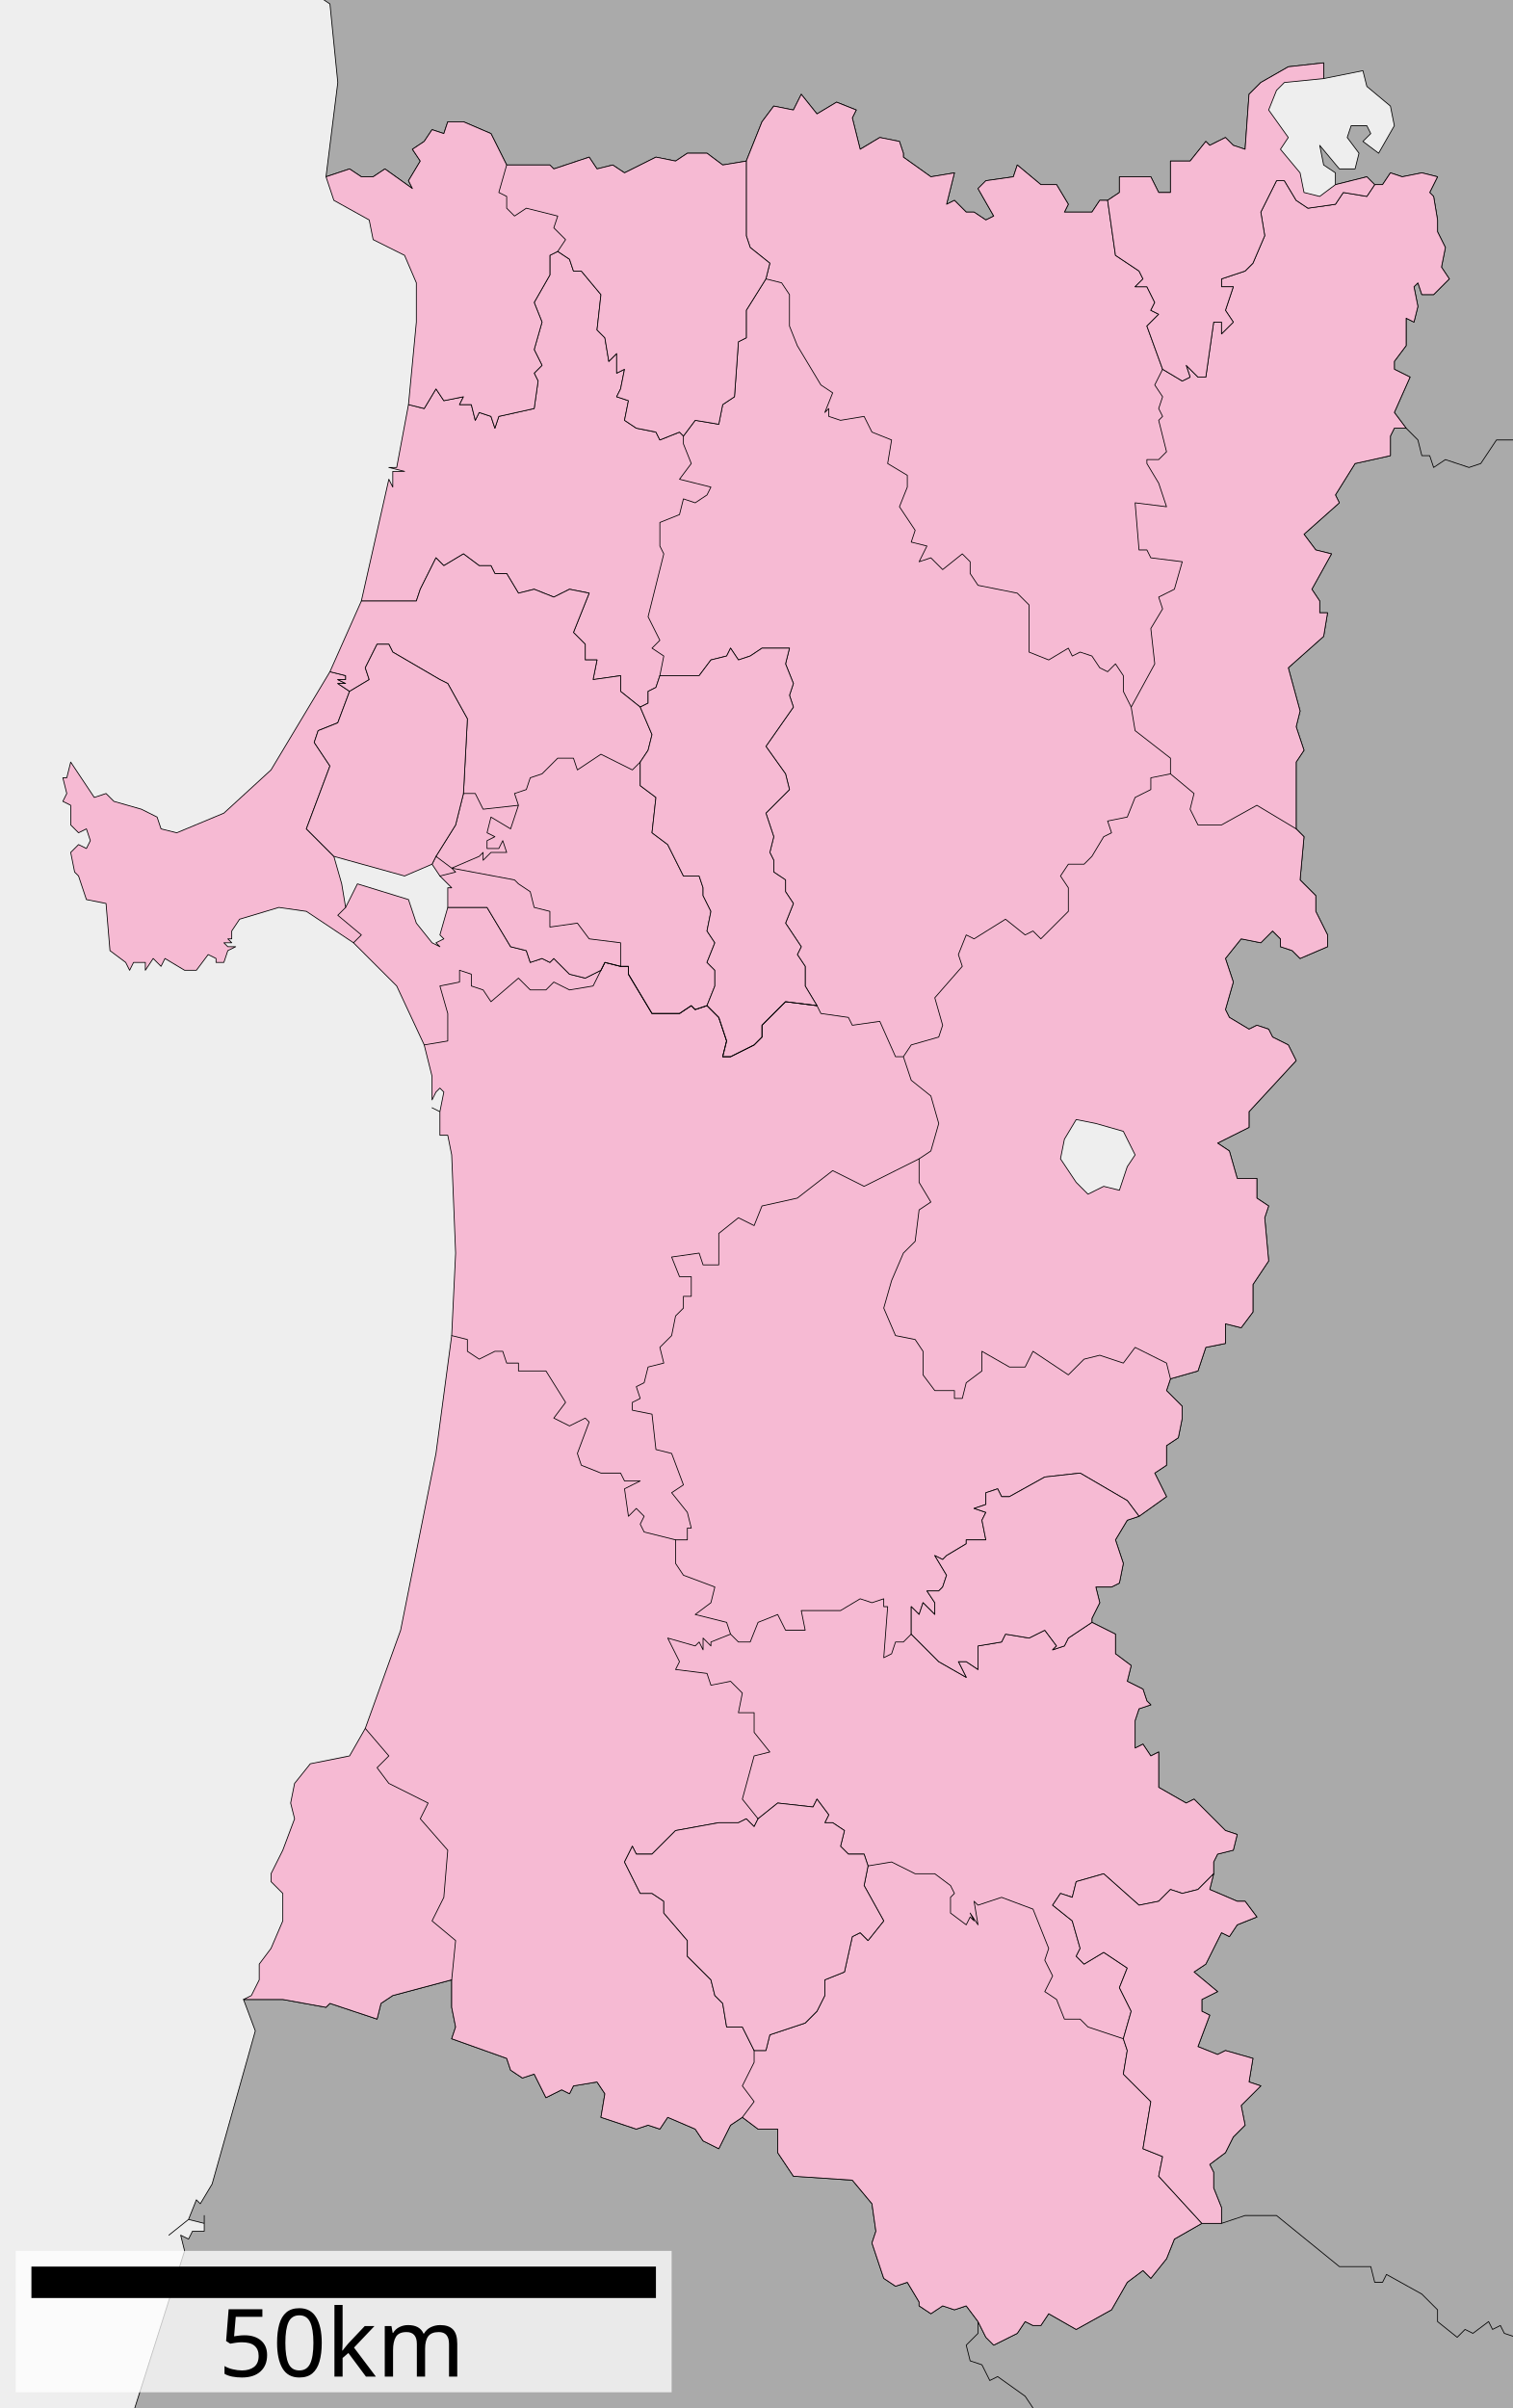
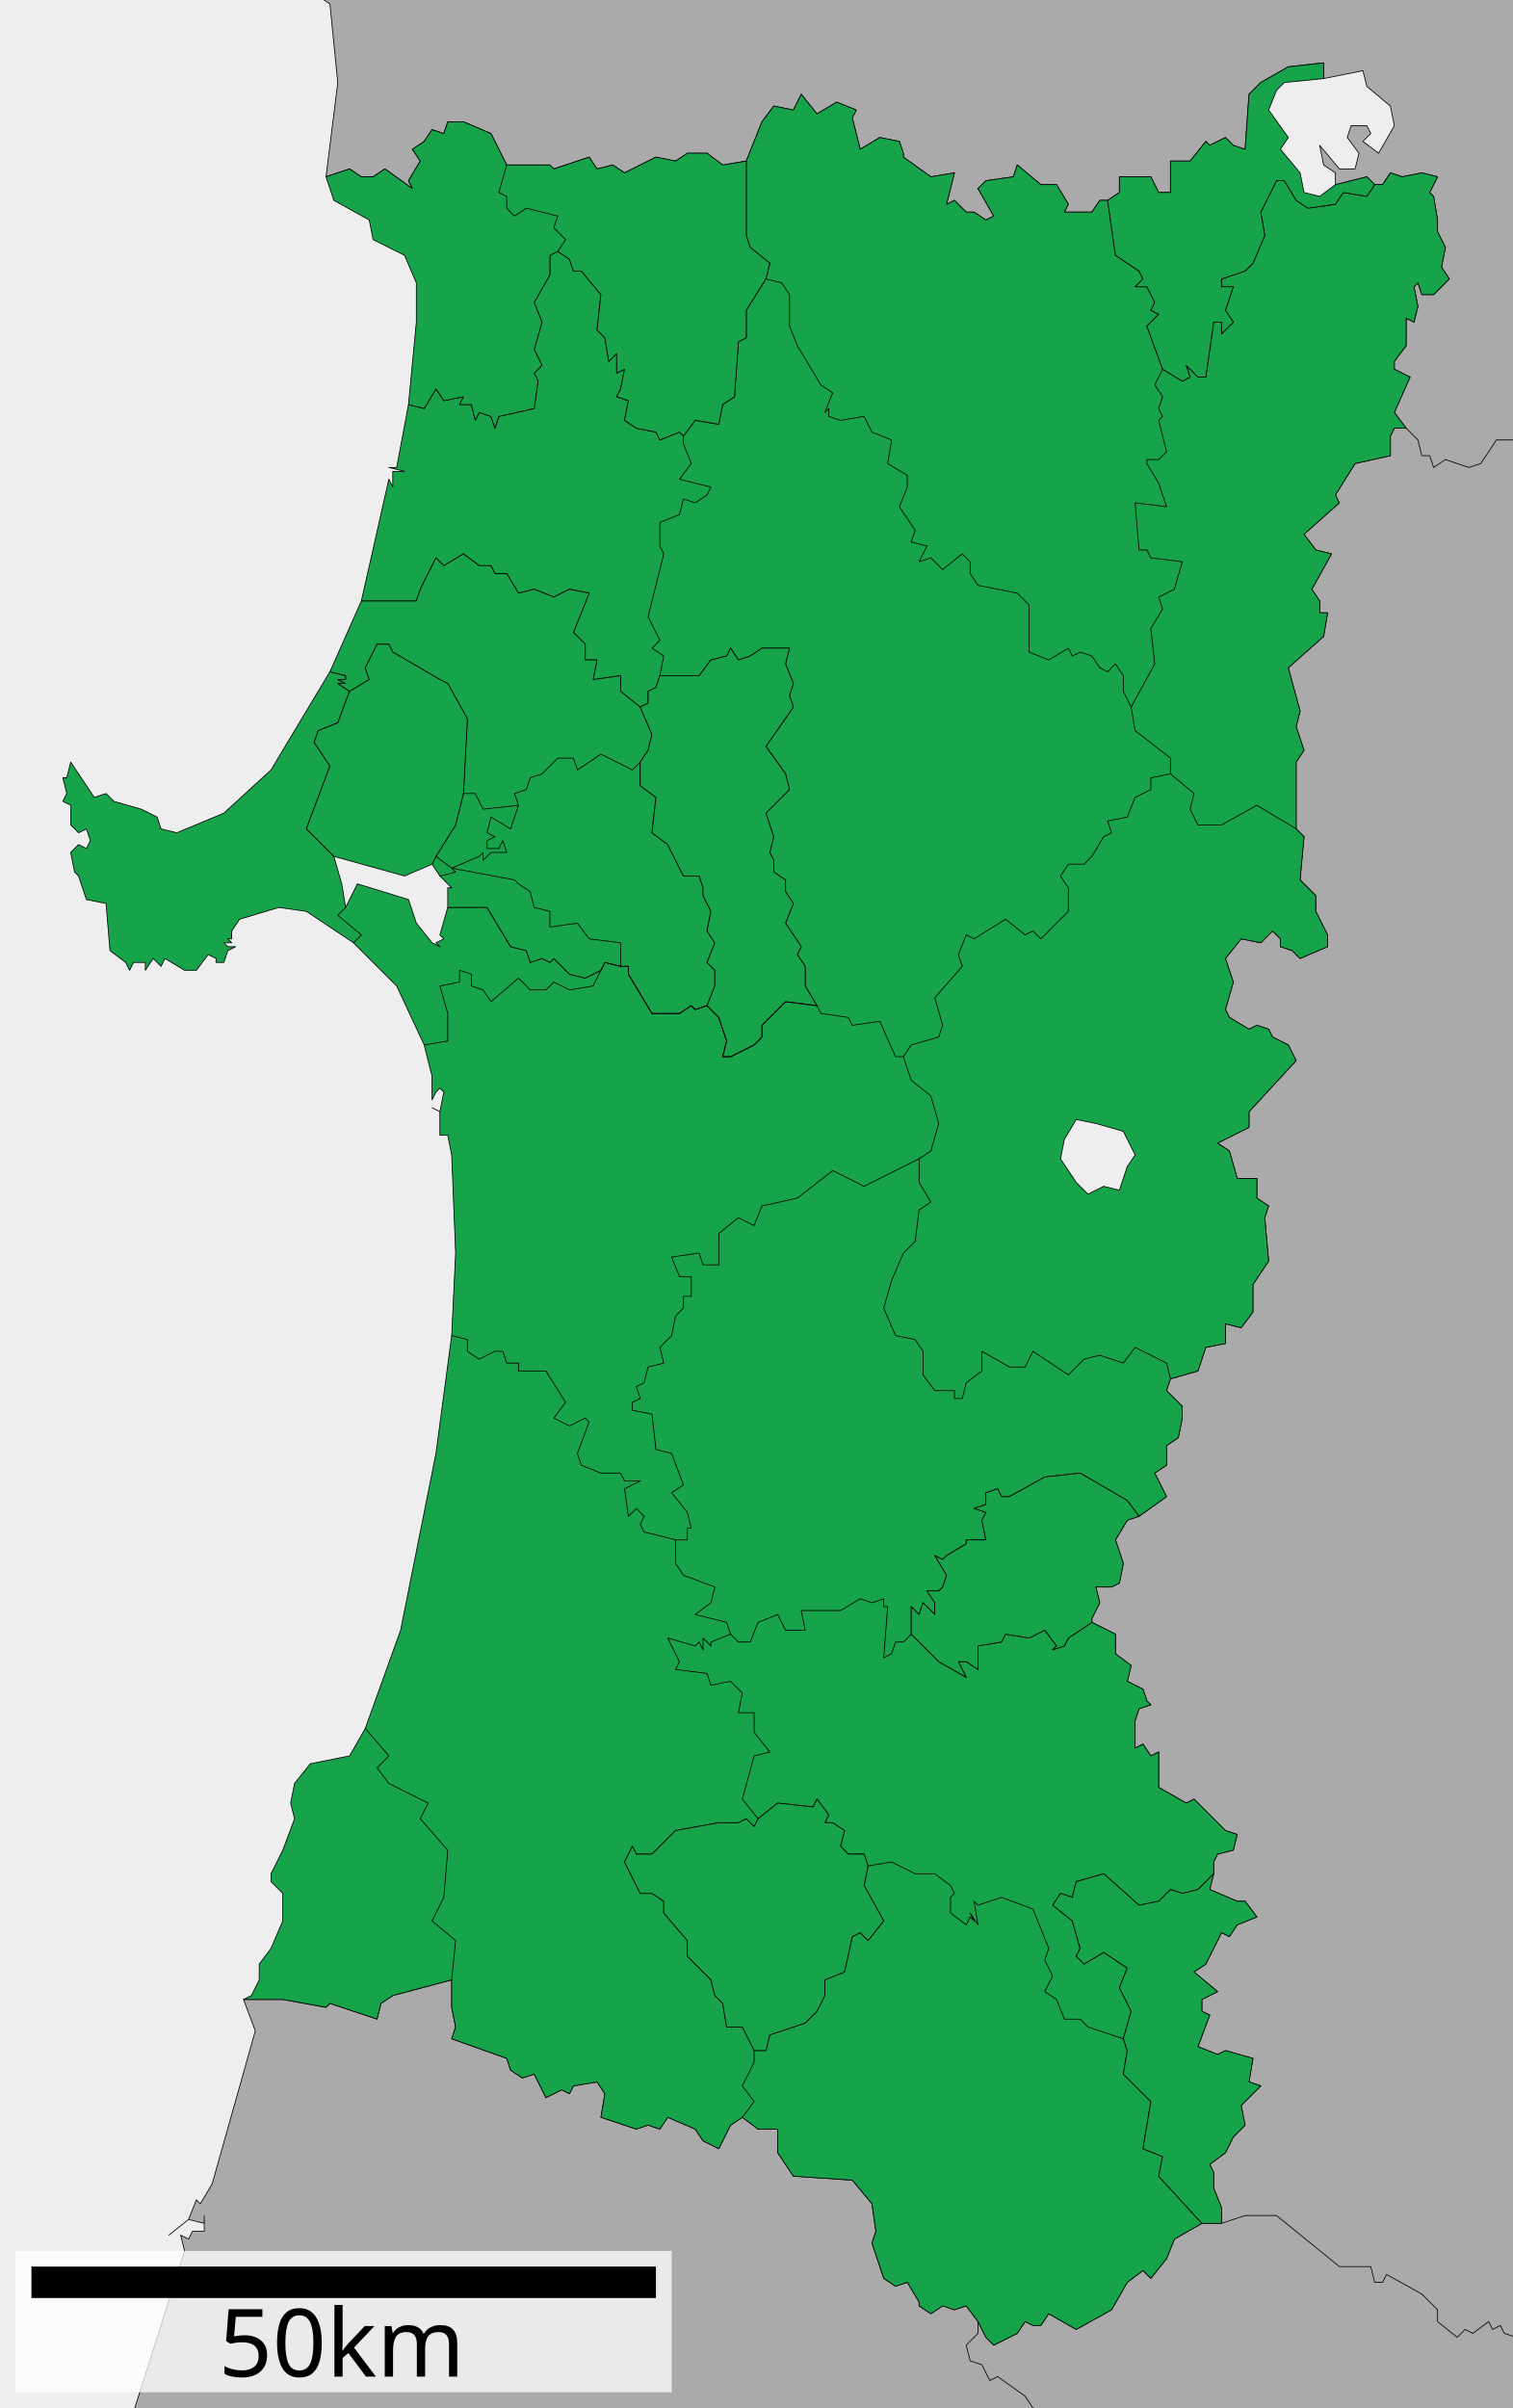
<svg xmlns="http://www.w3.org/2000/svg" id="svg30" version="1.1" height="613" width="385">
  <defs id="defs34" />
  <rect id="rect6" height="613" width="385" y="0" x="0" fill="#eeeeee" />
  <path fill="#aaaaaa" d="m 81,-1 3,2 2,20 -3,24 6,-2 3,2 h 3 l 3,-2 7,5 -1,-2 3,-5 -2,-3 3,-2 2,-3 3,1 1,-3 h 4 l 7,3 4,8 h 11 l 1,1 9,-3 2,3 4,-1 3,2 8,-4 5,1 3,-2 h 5 l 4,3 6,-1 4,-10 3,-4 5,1 2,-4 4,5 5,-3 5,2 -1,2 2,8 5,-3 5,1 1,3 v 1 l 7,5 6,-1 -2,8 2,-1 3,3 h 2 l 3,2 2,-1 -4,-7 2,-2 7,-1 1,-3 6,5 h 4 l 3,5 -1,2 h 7 l 2,-3 h 2 l 3,-2 v -4 h 3 5 l 2,4 h 3 v -8 h 5 l 4,-5 1,1 4,-2 2,2 3,1 1,-14 3,-3 7,-4 9,-1 v 4 l 10,-2 1,4 6,5 1,5 -4,7 -4,-3 2,-2 -1,-2 h -4 l -1,3 3,4 -1,4 h -4 l -5,-6 1,5 3,2 v 3 l 8,-2 2,2 h 2 l 2,-3 3,1 5,-1 4,1 -2,4 1,1 1,6 v 3 l 2,4 -1,5 2,3 -4,4 h -3 l -1,-3 -1,1 1,5 -1,4 -2,-1 v 7 l -3,4 v 2 l 4,2 -4,9 3,4 3,3 1,4 h 2 l 1,3 3,-2 6,2 3,-1 4,-6 h 5 V -1 Z m 305,113 h -5 l -4,6 -3,1 -6,-2 -3,2 -1,-3 h -2 l -1,-4 -3,-3 h -3 l -1,2 v 5 l -9,2 -5,8 1,2 -9,8 3,4 4,1 -5,9 2,3 v 3 h 2 l -1,6 -9,8 3,11 -1,4 2,6 -2,3 v 17 l 2,2 -1,11 4,4 v 4 l 3,6 v 3 l -7,3 -2,-2 -3,-1 v -2 l -2,-2 -3,3 -5,-1 -4,5 2,6 -2,7 1,2 5,3 2,-1 3,1 1,2 4,2 2,4 -12,13 v 4 l -8,4 3,2 2,7 h 5 v 5 l 3,2 -1,3 1,11 -4,6 v 7 l -3,4 -4,-1 v 5 l -5,1 -2,6 -7,2 -1,3 4,4 v 3 l -1,5 -3,2 v 5 l -3,2 3,6 -7,5 -3,1 -3,5 2,6 -1,5 -2,1 h -4 l 1,4 -2,4 v 1 l 6,3 v 5 l 4,3 -1,4 4,2 1,3 1,1 -3,1 -1,3 v 7 l 2,-1 2,3 2,-1 v 9 l 7,4 2,-1 8,8 3,1 -1,4 -4,1 -1,2 v 3 l -1,4 7,3 h 2 l 3,4 -5,2 -2,3 -2,-1 -4,8 -3,2 6,5 -4,2 v 3 l 2,1 -3,8 5,2 2,-1 7,2 -1,6 3,1 -5,5 1,5 -3,3 -2,4 -4,3 1,2 v 4 l 2,5 v 4 l 6,-2 h 8 l 16,13 h 8 l 1,4 h 2 l 1,-2 9,5 4,4 v 3 l 5,4 2,-2 2,1 4,-3 1,2 2,-1 1,2 3,1 v -1 z m 0,482 v 1 l -3,-1 -1,-2 -2,1 -1,-2 -4,3 -2,-1 -2,2 -5,-4 v -3 l -4,-4 -9,-5 -1,2 h -2 l -1,-4 h -8 l -16,-13 h -8 l -6,2 h -5 l -7,4 -2,5 -4,5 -2,-2 -4,3 -4,7 -9,5 -7,-4 -2,3 h -2 l -2,-1 -2,3 -6,3 -2,-2 -2,-4 v 3 l -3,3 1,4 3,1 2,4 2,-1 7,5 2,3 v 1 h 123 z m -123,20 v -1 l -2,-3 -7,-5 -2,1 -2,-4 -3,-1 -1,-4 3,-3 v -3 l -3,-4 -3,1 -3,-1 -3,2 -3,-2 v -1 l -3,-5 -3,1 -3,-2 -3,-9 1,-3 -1,-7 -5,-6 -15,-1 -4,-6 v -6 h -5 l -4,-3 -3,2 -3,6 -4,-2 -2,-3 -7,-3 -2,3 -3,-1 -3,1 -9,-3 1,-6 -2,-3 -6,1 -1,2 -2,-1 -4,2 -3,-6 -3,1 -3,-2 -1,-3 -14,-5 1,-3 -1,-5 v -7 l -15,4 -3,2 -1,4 -12,-4 -1,1 -11,-2 H 62 l 3,8 -11,39 -3,5 -1,-1 -2,5 4,1 v -2 4 h -3 l -1,2 -2,-1 1,4 -13,41 z m -213,-54 -2,5 -5,4 5,-4 z" id="path8" style="stroke:#000000;stroke-width:0.2;stroke-linejoin:round" />
-   <path fill="#f6bad3" d="m 90,240 11,11 7,15 2,8 v 6 l 1,-2 1,-1 1,1 -1,5 -2,-1 2,1 v 6 h 2 l 1,5 1,25 -1,21 -4,30 -9,45 -9,25 -4,7 -10,2 -4,5 -1,5 1,4 -3,8 -3,6 v 2 l 3,3 v 7 l -3,7 -3,4 v 4 l -2,4 -2,1 h 10 l 11,2 1,-1 12,4 1,-4 3,-2 15,-4 v 7 l 1,5 -1,3 14,5 1,3 3,2 3,-1 3,6 4,-2 2,1 1,-2 6,-1 2,3 -1,6 9,3 3,-1 3,1 2,-3 7,3 2,3 4,2 3,-6 3,-2 4,3 h 5 v 6 l 4,6 15,1 5,6 1,7 -1,3 3,9 3,2 3,-1 3,5 v 1 l 3,2 3,-2 3,1 3,-1 3,4 2,4 2,2 6,-3 2,-3 2,1 h 2 l 2,-3 7,4 9,-5 4,-7 4,-3 2,2 4,-5 2,-5 7,-4 -11,-12 1,-5 -5,-2 2,-12 -7,-7 1,-6 -1,-3 2,-7 -3,-6 2,-5 -6,-4 -5,3 -2,-2 1,-2 -2,-7 -5,-4 2,-3 3,1 1,-4 7,-2 9,8 5,-1 3,-3 3,1 4,-1 4,-4 v -3 l 1,-2 4,-1 1,-4 -3,-1 -8,-8 -2,1 -7,-4 v -9 l -2,1 -2,-3 -2,1 v -7 l 1,-3 3,-1 -1,-1 -1,-3 -4,-2 1,-4 -4,-3 v -5 l -6,-3 -6,4 -1,2 -3,1 1,-1 -3,-4 -4,2 -6,-1 -1,2 -6,1 v 6 l -3,-2 h -2 l 2,4 -7,-4 -7,-7 v -7 l 2,2 1,-3 3,3 v -3 l -2,-3 h 3 l 1,-1 1,-3 -3,-5 2,1 1,-1 5,-3 v -1 h 5 l -1,-5 1,-2 -3,-1 3,-1 v -3 l 3,-1 1,2 h 2 l 9,-5 9,-1 12,7 3,4 7,-5 -3,-6 3,-2 v -5 l 3,-2 1,-5 v -3 l -4,-4 1,-3 7,-2 2,-6 5,-1 v -5 l 4,1 3,-4 v -7 l 4,-6 -1,-11 1,-3 -3,-2 v -5 h -5 l -2,-7 -3,-2 8,-4 v -4 l 12,-13 -2,-4 -4,-2 -1,-2 -3,-1 -2,1 -5,-3 -1,-2 2,-7 -2,-6 4,-5 5,1 3,-3 2,2 v 2 l 3,1 2,2 7,-3 v -3 l -3,-6 v -4 l -4,-4 1,-11 -2,-2 v -17 l 2,-3 -2,-6 1,-4 -3,-11 9,-8 1,-6 h -2 v -3 l -2,-3 5,-9 -4,-1 -3,-4 9,-8 -1,-2 5,-8 9,-2 v -5 l 1,-2 h 3 l -3,-4 4,-9 -4,-2 v -2 l 3,-4 v -7 l 2,1 1,-4 -1,-5 1,-1 1,3 h 3 l 4,-4 -2,-3 1,-5 -2,-4 v -3 l -1,-6 -1,-1 2,-4 -4,-1 -5,1 -3,-1 -2,3 h -2 l -2,3 -6,-1 -2,3 -7,1 -3,-2 -3,-5 h -2 l -4,8 1,6 -3,7 -2,2 -6,2 v 2 h 3 l -2,6 2,3 -3,3 v -3 h -2 l -2,14 h -2 l -3,-3 1,3 -2,1 -5,-3 -4,-11 3,-3 -2,-1 1,-2 -2,-4 h -3 l 2,-2 -1,-2 -6,-4 -2,-14 h -2 l -2,3 h -7 l 1,-2 -3,-5 h -4 l -6,-5 -1,3 -7,1 -2,2 4,7 -2,1 -3,-2 h -2 l -3,-3 -2,1 2,-8 -6,1 -7,-5 v -1 l -1,-3 -5,-1 -5,3 -2,-8 1,-2 -5,-2 -5,3 -4,-5 -2,4 -5,-1 -3,4 -4,10 v 19 l 1,3 5,4 -1,4 -5,8 v 7 l -2,1 -1,14 -3,2 -1,5 -6,-1 -3,4 -1,-1 -5,2 -1,-2 -5,-1 -3,-2 1,-5 -3,-1 1,-2 1,-5 -2,1 v -5 l -2,2 -1,-6 -2,-2 1,-9 -5,-6 h -2 l -1,-3 -3,-2 -2,1 v 5 l -4,7 2,5 -2,7 2,4 -2,2 1,2 -1,7 -9,2 -1,3 -1,-3 -3,-1 -1,2 -1,-4 h -3 l 1,-2 -5,1 -2,-3 -3,5 -4,-1 -3,16 h -2 l 4,1 h -3 v 4 l -1,-2 -7,31 h 14 l 1,-3 4,-8 2,2 5,-3 4,3 h 3 l 1,2 h 3 l 3,5 4,-1 5,2 4,-2 5,1 -4,10 3,3 v 4 h 3 l -1,5 7,-1 v 4 l 5,4 2,-1 v -3 l 2,-1 1,-3 h 10 l 3,-4 4,-1 1,-2 2,3 3,-1 3,-2 h 7 l -1,4 2,5 -1,3 1,3 -7,10 5,7 1,4 -6,6 2,6 -1,4 1,2 v 3 l 3,2 v 3 l 2,3 -2,5 4,6 -1,2 2,3 v 5 l 3,5 -8,-1 -6,6 v 3 l -2,2 -6,3 h -2 l 1,-4 -2,-6 -3,-3 -3,1 -1,-1 -3,2 h -7 l -6,-10 v -2 h -2 l -4,-1 -1,2 -4,2 -4,-1 -4,-4 -1,1 -2,-1 -3,1 -1,-3 -4,-1 -6,-10 h -10 l -2,7 1,1 -2,1 1,1 -2,-1 -4,-5 -2,-6 -13,-4 -3,6 -1,-6 -2,-7 -7,-7 6,-16 -4,-6 1,-3 5,-2 3,-8 -3,-2 h 2 l -2,-1 h 2 v -1 l -4,-1 -15,25 -12,11 -12,5 -4,-1 -1,-3 -4,-2 -7,-2 -2,-2 -3,1 -6,-9 -1,4 h -1 l 1,4 -1,2 2,1 v 5 l 2,2 2,-1 1,3 -1,2 -2,-1 -2,2 1,5 1,1 2,6 5,1 1,12 4,3 1,2 1,-2 h 3 v 2 l 2,-3 2,2 1,-2 5,3 h 3 l 3,-4 2,1 v 1 h 2 l 1,-3 2,-1 h -2 l -1,-1 h 2 l -1,-1 h 1 v -2 l 2,-3 10,-3 7,1 z m 102,282 -3,-6 h -4 l -1,-6 -2,-2 -1,-4 -6,-6 v -4 l -6,-7 v -3 l -3,-2 h -3 l -4,-8 2,-4 1,2 h 4 l 6,-6 11,-2 h 5 l 2,-1 2,2 1,-2 5,-4 9,1 1,-2 3,4 -1,2 h 2 l 3,2 -1,4 2,2 h 4 l 1,3 -1,5 5,9 -4,5 -2,-2 -2,1 -2,9 -5,2 v 4 l -2,4 -3,3 -9,3 -1,4 z m 82,-221 -4,-6 1,-5 3,-5 5,1 7,2 3,6 -2,3 -2,6 -4,-1 -4,2 z" id="path10" style="stroke:#000000;stroke-width:0.2;stroke-linejoin:round" />
-   <path fill="#f6bad3" d="m 106,82 -2,21 4,1 3,-5 2,3 5,-1 -1,2 h 3 l 1,4 1,-2 3,1 1,3 1,-3 9,-2 1,-7 -1,-2 2,-2 -2,-4 2,-7 -2,-5 4,-7 v -5 l 2,-1 3,2 1,3 h 2 l 5,6 -1,9 2,2 1,6 2,-2 v 5 l 2,-1 -1,5 -1,2 3,1 -1,5 3,2 5,1 1,2 5,-2 1,1 3,-4 6,1 1,-5 3,-2 1,-14 2,-1 v -7 l 5,-8 1,-4 -5,-4 -1,-3 V 41 l -6,1 -4,-3 h -5 l -3,2 -5,-1 -8,4 -3,-2 -4,1 -2,-3 -9,3 -1,-1 h -11 l -4,-8 -7,-3 h -4 l -1,3 -3,-1 -2,3 -3,2 2,3 -3,5 1,2 -7,-5 -3,2 h -3 l -3,-2 -6,2 2,6 9,5 1,5 8,4 3,7 z m 6,141 3,3 h -1 v 5 h 10 l 6,10 4,1 1,3 3,-1 2,1 1,-1 4,4 4,1 4,-2 1,-2 4,1 h 2 v 2 l 6,10 h 7 l 3,-2 1,1 3,-1 2,-5 v -4 l -2,-2 2,-5 -2,-3 1,-5 -2,-4 v -2 l -1,-3 h -4 l -4,-8 -4,-3 1,-9 -4,-3 v -6 l 2,-3 1,-4 -3,-7 -5,-4 v -4 l -7,1 1,-5 h -3 v -4 l -3,-3 4,-10 -5,-1 -4,2 -5,-2 -4,1 -3,-5 h -3 l -1,-2 h -3 l -4,-3 -5,3 -2,-2 -4,8 -1,3 H 92 l -8,18 4,1 v 1 h -2 l 2,1 h -2 l 3,2 5,-3 -1,-3 3,-6 h 3 l 1,2 12,7 2,1 5,9 -1,19 -2,8 -5,8 -1,2 z m 167,181 h 4 l 2,-1 1,-5 -2,-6 3,-5 3,-1 -3,-4 -12,-7 -9,1 -9,5 h -2 l -1,-2 -3,1 v 3 l -3,1 3,1 -1,2 1,5 h -5 v 1 l -5,3 -1,1 -2,-1 3,5 -1,3 -1,1 h -3 l 2,3 v 3 l -3,-3 -1,3 -2,-2 v 7 l 7,7 7,4 -2,-4 h 2 l 3,2 v -6 l 6,-1 1,-2 6,1 4,-2 3,4 -1,1 3,-1 1,-2 6,-4 v -1 l 2,-4 z m 3,-353 2,14 6,4 1,2 -2,2 h 3 l 2,4 -1,2 2,1 -3,3 4,11 5,3 2,-1 -1,-3 3,3 h 2 l 2,-14 h 2 v 3 l 3,-3 -2,-3 2,-6 h -3 v -2 l 6,-2 2,-2 3,-7 -1,-6 4,-8 h 2 l 3,5 3,2 7,-1 2,-3 6,1 2,-3 -2,-2 -8,2 -4,3 -4,-1 -1,-5 -5,-6 2,-3 -5,-7 2,-5 2,-2 10,-1 v -4 l -9,1 -7,4 -3,3 -1,14 -3,-1 -2,-2 -4,2 -1,-1 -4,5 h -5 v 8 h -3 l -2,-4 h -5 -3 v 4 z m -70,413 h -2 l 1,-2 -3,-4 -1,2 -9,-1 -5,4 -1,2 -2,-2 -2,1 h -5 l -11,2 -6,6 h -4 l -1,-2 -2,4 4,8 h 3 l 3,2 v 3 l 6,7 v 4 l 6,6 1,4 2,2 1,6 h 4 l 3,6 h 3 l 1,-4 9,-3 3,-3 2,-4 v -4 l 5,-2 2,-9 2,-1 2,2 4,-5 -5,-9 1,-5 -1,-3 h -4 l -2,-2 1,-4 z" id="path12" style="stroke:#000000;stroke-width:0.2;stroke-linejoin:round" />
-   <path fill="#f6bad3" d="m 309,477 -4,4 -4,1 -3,-1 -3,3 -5,1 -9,-8 -7,2 -1,4 -3,-1 -2,3 5,4 2,7 -1,2 2,2 5,-3 6,4 -2,5 3,6 -2,7 1,3 -1,6 7,7 -2,12 5,2 -1,5 11,12 h 5 v -4 l -2,-5 v -4 l -1,-2 4,-3 2,-4 3,-3 -1,-5 5,-5 -3,-1 1,-6 -7,-2 -2,1 -5,-2 3,-8 -2,-1 v -3 l 4,-2 -6,-5 3,-2 4,-8 2,1 2,-3 5,-2 -3,-4 h -2 l -7,-3 z m -198,-259 5,-8 2,-8 1,-19 -5,-9 -2,-1 -12,-7 -1,-2 h -3 l -3,6 1,3 -5,3 -3,8 -5,2 -1,3 4,6 -6,16 7,7 18,5 7,-3 z m 91,-38 -1,-3 1,-3 -2,-5 1,-4 h -7 l -3,2 -3,1 -2,-3 -1,2 -4,1 -3,4 h -10 l -1,3 -2,1 v 3 l -2,1 3,7 -1,4 -2,3 v 6 l 4,3 -1,9 4,3 4,8 h 4 l 1,3 v 2 l 2,4 -1,5 2,3 -2,5 2,2 v 4 l -2,5 3,3 2,6 -1,4 h 2 l 6,-3 2,-2 v -3 l 6,-6 8,1 -3,-5 v -5 l -2,-3 1,-2 -4,-6 2,-5 -2,-3 v -3 l -3,-2 v -3 l -1,-2 1,-4 -2,-6 6,-6 -1,-4 -5,-7 z" id="path14" style="stroke:#000000;stroke-width:0.2;stroke-linejoin:round" />
+   <path fill="#16a34a" d="m 90,240 11,11 7,15 2,8 v 6 l 1,-2 1,-1 1,1 -1,5 -2,-1 2,1 v 6 h 2 l 1,5 1,25 -1,21 -4,30 -9,45 -9,25 -4,7 -10,2 -4,5 -1,5 1,4 -3,8 -3,6 v 2 l 3,3 v 7 l -3,7 -3,4 v 4 l -2,4 -2,1 h 10 l 11,2 1,-1 12,4 1,-4 3,-2 15,-4 v 7 l 1,5 -1,3 14,5 1,3 3,2 3,-1 3,6 4,-2 2,1 1,-2 6,-1 2,3 -1,6 9,3 3,-1 3,1 2,-3 7,3 2,3 4,2 3,-6 3,-2 4,3 h 5 v 6 l 4,6 15,1 5,6 1,7 -1,3 3,9 3,2 3,-1 3,5 v 1 l 3,2 3,-2 3,1 3,-1 3,4 2,4 2,2 6,-3 2,-3 2,1 h 2 l 2,-3 7,4 9,-5 4,-7 4,-3 2,2 4,-5 2,-5 7,-4 -11,-12 1,-5 -5,-2 2,-12 -7,-7 1,-6 -1,-3 2,-7 -3,-6 2,-5 -6,-4 -5,3 -2,-2 1,-2 -2,-7 -5,-4 2,-3 3,1 1,-4 7,-2 9,8 5,-1 3,-3 3,1 4,-1 4,-4 v -3 l 1,-2 4,-1 1,-4 -3,-1 -8,-8 -2,1 -7,-4 v -9 l -2,1 -2,-3 -2,1 v -7 l 1,-3 3,-1 -1,-1 -1,-3 -4,-2 1,-4 -4,-3 v -5 l -6,-3 -6,4 -1,2 -3,1 1,-1 -3,-4 -4,2 -6,-1 -1,2 -6,1 v 6 l -3,-2 h -2 l 2,4 -7,-4 -7,-7 v -7 l 2,2 1,-3 3,3 v -3 l -2,-3 h 3 l 1,-1 1,-3 -3,-5 2,1 1,-1 5,-3 v -1 h 5 l -1,-5 1,-2 -3,-1 3,-1 v -3 l 3,-1 1,2 h 2 l 9,-5 9,-1 12,7 3,4 7,-5 -3,-6 3,-2 v -5 l 3,-2 1,-5 v -3 l -4,-4 1,-3 7,-2 2,-6 5,-1 v -5 l 4,1 3,-4 v -7 l 4,-6 -1,-11 1,-3 -3,-2 v -5 h -5 l -2,-7 -3,-2 8,-4 v -4 l 12,-13 -2,-4 -4,-2 -1,-2 -3,-1 -2,1 -5,-3 -1,-2 2,-7 -2,-6 4,-5 5,1 3,-3 2,2 v 2 l 3,1 2,2 7,-3 v -3 l -3,-6 v -4 l -4,-4 1,-11 -2,-2 v -17 l 2,-3 -2,-6 1,-4 -3,-11 9,-8 1,-6 h -2 v -3 l -2,-3 5,-9 -4,-1 -3,-4 9,-8 -1,-2 5,-8 9,-2 v -5 l 1,-2 h 3 l -3,-4 4,-9 -4,-2 v -2 l 3,-4 v -7 l 2,1 1,-4 -1,-5 1,-1 1,3 h 3 l 4,-4 -2,-3 1,-5 -2,-4 v -3 l -1,-6 -1,-1 2,-4 -4,-1 -5,1 -3,-1 -2,3 h -2 l -2,3 -6,-1 -2,3 -7,1 -3,-2 -3,-5 h -2 l -4,8 1,6 -3,7 -2,2 -6,2 v 2 h 3 l -2,6 2,3 -3,3 v -3 h -2 l -2,14 h -2 l -3,-3 1,3 -2,1 -5,-3 -4,-11 3,-3 -2,-1 1,-2 -2,-4 h -3 l 2,-2 -1,-2 -6,-4 -2,-14 h -2 l -2,3 h -7 l 1,-2 -3,-5 h -4 l -6,-5 -1,3 -7,1 -2,2 4,7 -2,1 -3,-2 h -2 l -3,-3 -2,1 2,-8 -6,1 -7,-5 v -1 l -1,-3 -5,-1 -5,3 -2,-8 1,-2 -5,-2 -5,3 -4,-5 -2,4 -5,-1 -3,4 -4,10 v 19 l 1,3 5,4 -1,4 -5,8 v 7 l -2,1 -1,14 -3,2 -1,5 -6,-1 -3,4 -1,-1 -5,2 -1,-2 -5,-1 -3,-2 1,-5 -3,-1 1,-2 1,-5 -2,1 v -5 l -2,2 -1,-6 -2,-2 1,-9 -5,-6 h -2 l -1,-3 -3,-2 -2,1 v 5 l -4,7 2,5 -2,7 2,4 -2,2 1,2 -1,7 -9,2 -1,3 -1,-3 -3,-1 -1,2 -1,-4 h -3 l 1,-2 -5,1 -2,-3 -3,5 -4,-1 -3,16 h -2 l 4,1 h -3 v 4 l -1,-2 -7,31 h 14 l 1,-3 4,-8 2,2 5,-3 4,3 h 3 l 1,2 h 3 l 3,5 4,-1 5,2 4,-2 5,1 -4,10 3,3 v 4 h 3 l -1,5 7,-1 v 4 l 5,4 2,-1 v -3 l 2,-1 1,-3 h 10 l 3,-4 4,-1 1,-2 2,3 3,-1 3,-2 h 7 l -1,4 2,5 -1,3 1,3 -7,10 5,7 1,4 -6,6 2,6 -1,4 1,2 v 3 l 3,2 v 3 l 2,3 -2,5 4,6 -1,2 2,3 v 5 l 3,5 -8,-1 -6,6 v 3 l -2,2 -6,3 h -2 l 1,-4 -2,-6 -3,-3 -3,1 -1,-1 -3,2 h -7 l -6,-10 v -2 h -2 l -4,-1 -1,2 -4,2 -4,-1 -4,-4 -1,1 -2,-1 -3,1 -1,-3 -4,-1 -6,-10 h -10 l -2,7 1,1 -2,1 1,1 -2,-1 -4,-5 -2,-6 -13,-4 -3,6 -1,-6 -2,-7 -7,-7 6,-16 -4,-6 1,-3 5,-2 3,-8 -3,-2 h 2 l -2,-1 h 2 v -1 l -4,-1 -15,25 -12,11 -12,5 -4,-1 -1,-3 -4,-2 -7,-2 -2,-2 -3,1 -6,-9 -1,4 h -1 l 1,4 -1,2 2,1 v 5 l 2,2 2,-1 1,3 -1,2 -2,-1 -2,2 1,5 1,1 2,6 5,1 1,12 4,3 1,2 1,-2 h 3 v 2 l 2,-3 2,2 1,-2 5,3 h 3 l 3,-4 2,1 v 1 h 2 l 1,-3 2,-1 h -2 l -1,-1 h 2 l -1,-1 h 1 v -2 l 2,-3 10,-3 7,1 z m 102,282 -3,-6 h -4 l -1,-6 -2,-2 -1,-4 -6,-6 v -4 l -6,-7 v -3 l -3,-2 h -3 l -4,-8 2,-4 1,2 h 4 l 6,-6 11,-2 h 5 l 2,-1 2,2 1,-2 5,-4 9,1 1,-2 3,4 -1,2 h 2 l 3,2 -1,4 2,2 h 4 l 1,3 -1,5 5,9 -4,5 -2,-2 -2,1 -2,9 -5,2 v 4 l -2,4 -3,3 -9,3 -1,4 z m 82,-221 -4,-6 1,-5 3,-5 5,1 7,2 3,6 -2,3 -2,6 -4,-1 -4,2 z" id="path10" style="stroke:#000000;stroke-width:0.2;stroke-linejoin:round" />
+   <path fill="#16a34a" d="m 106,82 -2,21 4,1 3,-5 2,3 5,-1 -1,2 h 3 l 1,4 1,-2 3,1 1,3 1,-3 9,-2 1,-7 -1,-2 2,-2 -2,-4 2,-7 -2,-5 4,-7 v -5 l 2,-1 3,2 1,3 h 2 l 5,6 -1,9 2,2 1,6 2,-2 v 5 l 2,-1 -1,5 -1,2 3,1 -1,5 3,2 5,1 1,2 5,-2 1,1 3,-4 6,1 1,-5 3,-2 1,-14 2,-1 v -7 l 5,-8 1,-4 -5,-4 -1,-3 V 41 l -6,1 -4,-3 h -5 l -3,2 -5,-1 -8,4 -3,-2 -4,1 -2,-3 -9,3 -1,-1 h -11 l -4,-8 -7,-3 h -4 l -1,3 -3,-1 -2,3 -3,2 2,3 -3,5 1,2 -7,-5 -3,2 h -3 l -3,-2 -6,2 2,6 9,5 1,5 8,4 3,7 z m 6,141 3,3 h -1 v 5 h 10 l 6,10 4,1 1,3 3,-1 2,1 1,-1 4,4 4,1 4,-2 1,-2 4,1 h 2 v 2 l 6,10 h 7 l 3,-2 1,1 3,-1 2,-5 v -4 l -2,-2 2,-5 -2,-3 1,-5 -2,-4 v -2 l -1,-3 h -4 l -4,-8 -4,-3 1,-9 -4,-3 v -6 l 2,-3 1,-4 -3,-7 -5,-4 v -4 l -7,1 1,-5 h -3 v -4 l -3,-3 4,-10 -5,-1 -4,2 -5,-2 -4,1 -3,-5 h -3 l -1,-2 h -3 l -4,-3 -5,3 -2,-2 -4,8 -1,3 H 92 l -8,18 4,1 v 1 h -2 l 2,1 h -2 l 3,2 5,-3 -1,-3 3,-6 h 3 l 1,2 12,7 2,1 5,9 -1,19 -2,8 -5,8 -1,2 z m 167,181 h 4 l 2,-1 1,-5 -2,-6 3,-5 3,-1 -3,-4 -12,-7 -9,1 -9,5 h -2 l -1,-2 -3,1 v 3 l -3,1 3,1 -1,2 1,5 h -5 v 1 l -5,3 -1,1 -2,-1 3,5 -1,3 -1,1 h -3 l 2,3 v 3 l -3,-3 -1,3 -2,-2 v 7 l 7,7 7,4 -2,-4 h 2 l 3,2 v -6 l 6,-1 1,-2 6,1 4,-2 3,4 -1,1 3,-1 1,-2 6,-4 v -1 l 2,-4 z m 3,-353 2,14 6,4 1,2 -2,2 h 3 l 2,4 -1,2 2,1 -3,3 4,11 5,3 2,-1 -1,-3 3,3 h 2 l 2,-14 h 2 v 3 l 3,-3 -2,-3 2,-6 h -3 v -2 l 6,-2 2,-2 3,-7 -1,-6 4,-8 h 2 l 3,5 3,2 7,-1 2,-3 6,1 2,-3 -2,-2 -8,2 -4,3 -4,-1 -1,-5 -5,-6 2,-3 -5,-7 2,-5 2,-2 10,-1 v -4 l -9,1 -7,4 -3,3 -1,14 -3,-1 -2,-2 -4,2 -1,-1 -4,5 h -5 v 8 h -3 l -2,-4 h -5 -3 v 4 z m -70,413 h -2 l 1,-2 -3,-4 -1,2 -9,-1 -5,4 -1,2 -2,-2 -2,1 h -5 l -11,2 -6,6 h -4 l -1,-2 -2,4 4,8 h 3 l 3,2 v 3 l 6,7 v 4 l 6,6 1,4 2,2 1,6 h 4 l 3,6 h 3 l 1,-4 9,-3 3,-3 2,-4 v -4 l 5,-2 2,-9 2,-1 2,2 4,-5 -5,-9 1,-5 -1,-3 h -4 l -2,-2 1,-4 z" id="path12" style="stroke:#000000;stroke-width:0.2;stroke-linejoin:round" />
+   <path fill="#16a34a" d="m 309,477 -4,4 -4,1 -3,-1 -3,3 -5,1 -9,-8 -7,2 -1,4 -3,-1 -2,3 5,4 2,7 -1,2 2,2 5,-3 6,4 -2,5 3,6 -2,7 1,3 -1,6 7,7 -2,12 5,2 -1,5 11,12 h 5 v -4 l -2,-5 v -4 l -1,-2 4,-3 2,-4 3,-3 -1,-5 5,-5 -3,-1 1,-6 -7,-2 -2,1 -5,-2 3,-8 -2,-1 v -3 l 4,-2 -6,-5 3,-2 4,-8 2,1 2,-3 5,-2 -3,-4 h -2 l -7,-3 z m -198,-259 5,-8 2,-8 1,-19 -5,-9 -2,-1 -12,-7 -1,-2 h -3 l -3,6 1,3 -5,3 -3,8 -5,2 -1,3 4,6 -6,16 7,7 18,5 7,-3 z m 91,-38 -1,-3 1,-3 -2,-5 1,-4 h -7 l -3,2 -3,1 -2,-3 -1,2 -4,1 -3,4 h -10 l -1,3 -2,1 v 3 l -2,1 3,7 -1,4 -2,3 v 6 l 4,3 -1,9 4,3 4,8 h 4 l 1,3 v 2 l 2,4 -1,5 2,3 -2,5 2,2 v 4 l -2,5 3,3 2,6 -1,4 h 2 l 6,-3 2,-2 v -3 l 6,-6 8,1 -3,-5 v -5 l -2,-3 1,-2 -4,-6 2,-5 -2,-3 v -3 l -3,-2 v -3 l -1,-2 1,-4 -2,-6 6,-6 -1,-4 -5,-7 z" id="path14" style="stroke:#000000;stroke-width:0.2;stroke-linejoin:round" />
  <path fill="none" stroke-linecap="round" d="m 174,111 v 2 l 2,5 -3,4 8,2 -1,2 -3,2 -3,-1 -1,4 -5,2 v 6 l 1,2 -4,16 3,6 -2,2 3,2 -1,5 m 27,-101 4,1 2,3 v 8 l 2,5 6,10 3,2 -2,5 1,-1 v 2 l 3,1 6,-1 2,4 5,2 -1,6 5,3 v 3 l -2,5 4,6 -1,3 4,1 -2,4 3,-1 3,3 5,-4 2,2 v 3 l 2,3 10,2 3,3 v 12 l 5,2 5,-3 1,2 2,-1 3,1 2,3 2,1 2,-2 2,3 v 4 l 2,4 6,-11 -1,-9 3,-5 -1,-3 4,-2 2,-7 -8,-1 -1,-2 h -2 l -1,-12 8,1 -2,-6 -3,-5 v -1 h 3 l 2,-2 -2,-8 1,-1 -1,-2 1,-3 -2,-3 2,-4 m -8,86 1,6 9,7 v 4 m -208,43 2,-2 -6,-5 2,-2 m 210,120 -1,-4 -8,-4 -3,4 -6,-2 -4,1 -4,4 -9,-6 -2,4 h -4 l -7,-4 v 5 l -4,3 -1,4 h -2 v -2 h -5 l -3,-4 v -6 l -2,-3 -5,-1 -3,-7 2,-7 3,-7 3,-3 1,-8 3,-2 -3,-5 v -6 m -2,121 -2,2 h -2 l -1,3 -2,1 1,-13 h -1 v -2 l -3,1 -3,-1 -5,3 h -3 -7 l 1,5 h -5 l -2,-4 -5,2 -2,5 h -3 l -2,-2 -5,2 v 1 l -2,-2 v 3 l -1,-2 -1,1 -7,-2 3,6 -1,2 8,1 1,3 5,-1 3,3 -1,5 h 4 v 3 2 l 4,5 -4,1 -3,11 4,5 m -7,-47 -1,-3 -8,-2 4,-3 1,-4 -8,-3 -2,-3 v -6 m 114,127 -9,-3 -2,-2 h -4 l -2,-5 -3,-2 2,-4 -2,-4 1,-3 -4,-10 -8,-3 -6,2 -1,-1 1,6 -2,-3 1,2 -1,-1 -1,2 -4,-3 v -4 l 1,-1 -1,-2 -4,-3 h -5 l -6,-3 -6,1 m -106,29 1,-10 -6,-5 3,-6 1,-12 -7,-8 2,-4 -10,-5 -3,-4 3,-3 -6,-7 m 99,82 v 3 l -3,6 3,4 -3,4 m -77,-316 4,-1 -1,-1 -4,-3 m 4,3 7,-3 1,-1 v 2 l 2,-2 h 4 l -1,-3 -1,2 h -3 v -2 l 2,-1 -2,-1 1,-4 5,3 2,-6 -9,1 -2,-4 h -3 m -3,19 16,3 1,1 3,2 1,4 4,1 v 4 l 7,-1 3,4 8,1 v 6 m 5,-52 -2,2 -8,-4 -6,4 -1,-3 h -4 l -4,4 -3,1 -1,3 -3,1 1,3 m -3,-163 -2,7 2,1 v 3 l 2,2 3,-2 8,2 -1,3 3,3 -2,3" id="path16" style="stroke:#000000;stroke-width:0.2;stroke-linejoin:round;stroke-miterlimit:4;stroke-dasharray:none" />
  <path fill="none" stroke-width="1.6" stroke-linecap="round" d="m 330,211 -10,-6 -9,5 h -6 l -2,-4 1,-4 -6,-5 -5,1 v 3 l -4,2 -2,5 -5,1 1,3 -2,1 -3,5 -2,2 h -4 l -2,3 2,3 v 6 l -7,7 -2,-2 -2,1 -5,-4 -8,5 -2,-1 -2,5 1,3 -7,8 2,7 -1,3 -7,2 -2,3 h -2 l -4,-9 -7,1 -1,-2 -7,-1 -1,-2 -8,-1 -6,6 v 3 l -2,2 -6,3 h -2 l 1,-4 -2,-6 -3,-3 -3,1 -1,-1 -3,2 h -7 l -6,-10 v -2 h -2 l -4,-1 -1,2 -2,4 -6,1 -4,-2 -2,2 h -4 l -3,-3 -7,6 -2,-3 -3,-1 v -3 l -3,-1 v 3 l -5,1 2,7 v 7 l -6,1 m 122,3 2,6 5,4 2,7 -2,7 -3,2 -14,7 -8,-4 -9,7 -9,2 -2,5 -4,-2 -5,4 v 8 h -4 l -1,-3 -7,1 2,5 h 3 v 5 h -2 v 3 l -2,2 -1,5 -3,3 1,4 -4,1 -1,4 -2,1 1,3 -2,1 v 2 l 5,1 1,9 4,1 3,8 -3,2 4,5 1,4 h -1 v 3 h -3 l -8,-2 -1,-2 1,-2 -2,-2 -2,2 -1,-7 4,-2 h -4 l -1,-2 h -5 l -5,-2 -1,-3 3,-8 -1,-1 -4,2 -4,-2 3,-4 -5,-8 h -7 v -2 h -3 l -1,-3 h -2 l -4,2 -3,-2 v -3 l -4,-1" id="path18" style="stroke:#000000;stroke-linejoin:round;stroke-width:0.2;stroke-miterlimit:4;stroke-dasharray:none" />
  <g id="g28">
    <rect id="rect22" height="36" width="167" y="573" x="4" opacity="0.75" fill="white" />
    <rect id="rect24" height="8" width="159" y="577" x="8" fill="black" />
    <text id="text26" y="605" x="87" font-family="sans-serif" font-size="24" text-anchor="middle" fill="black">50km</text>
  </g>
</svg>
